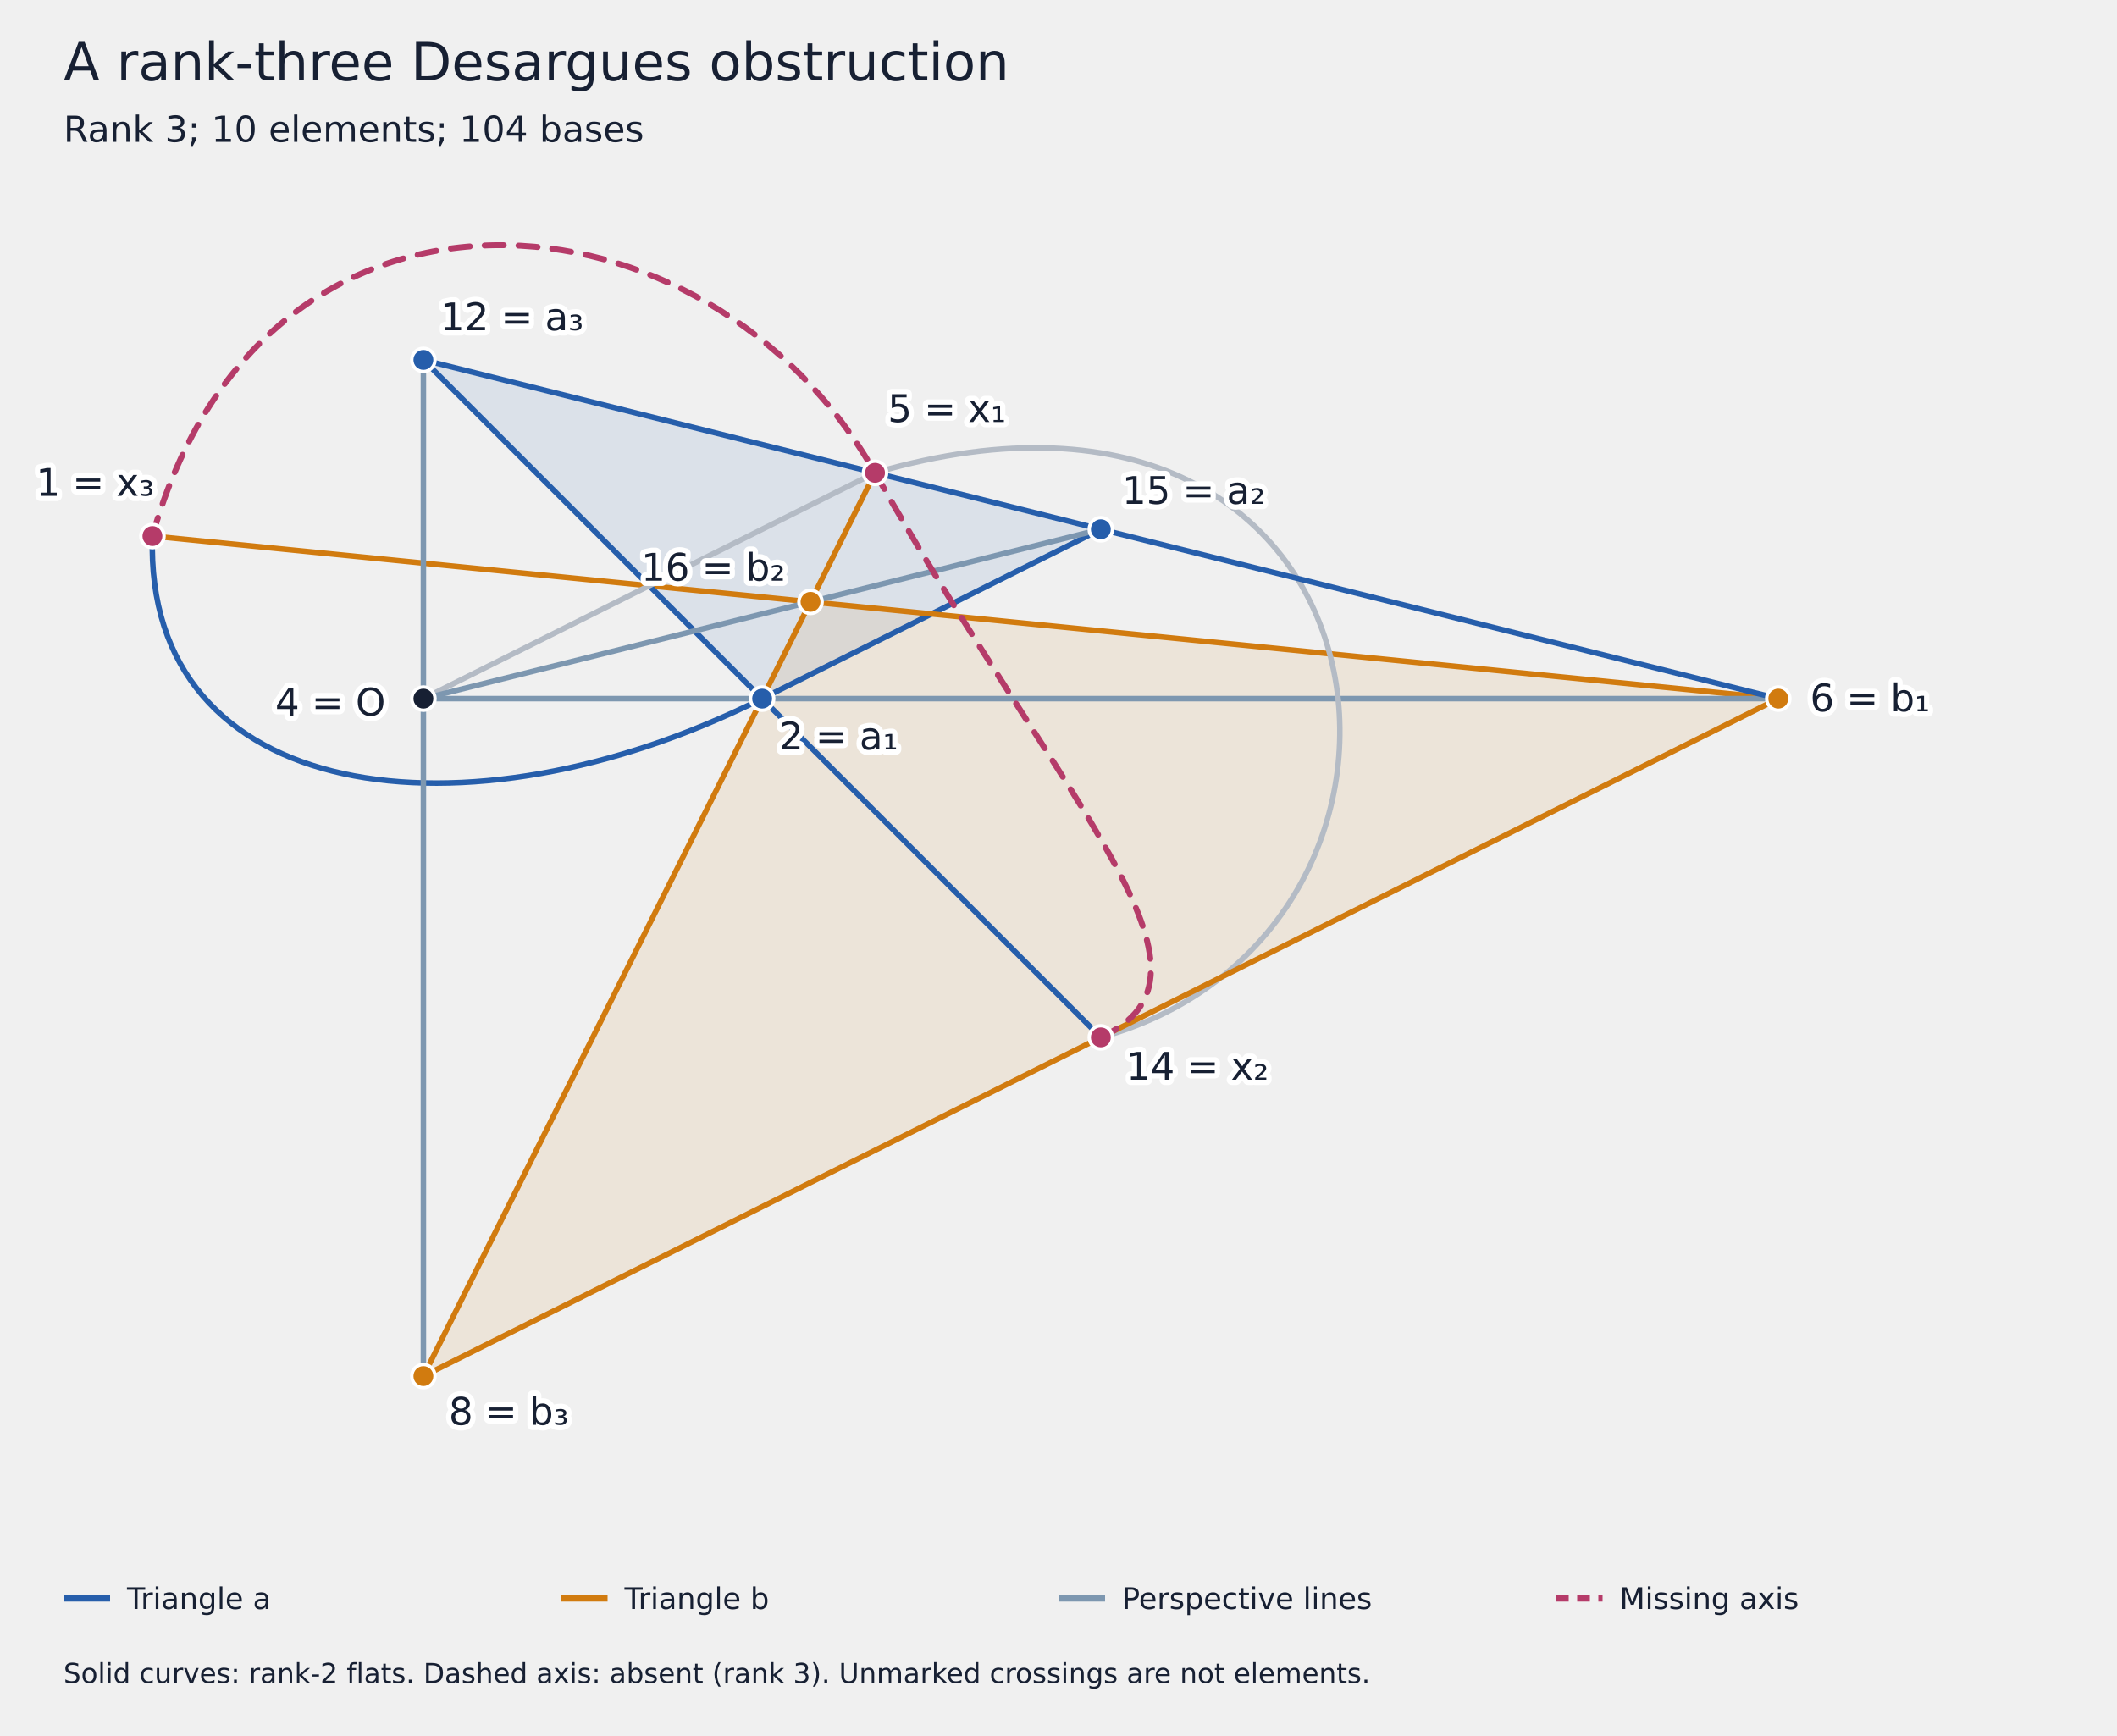
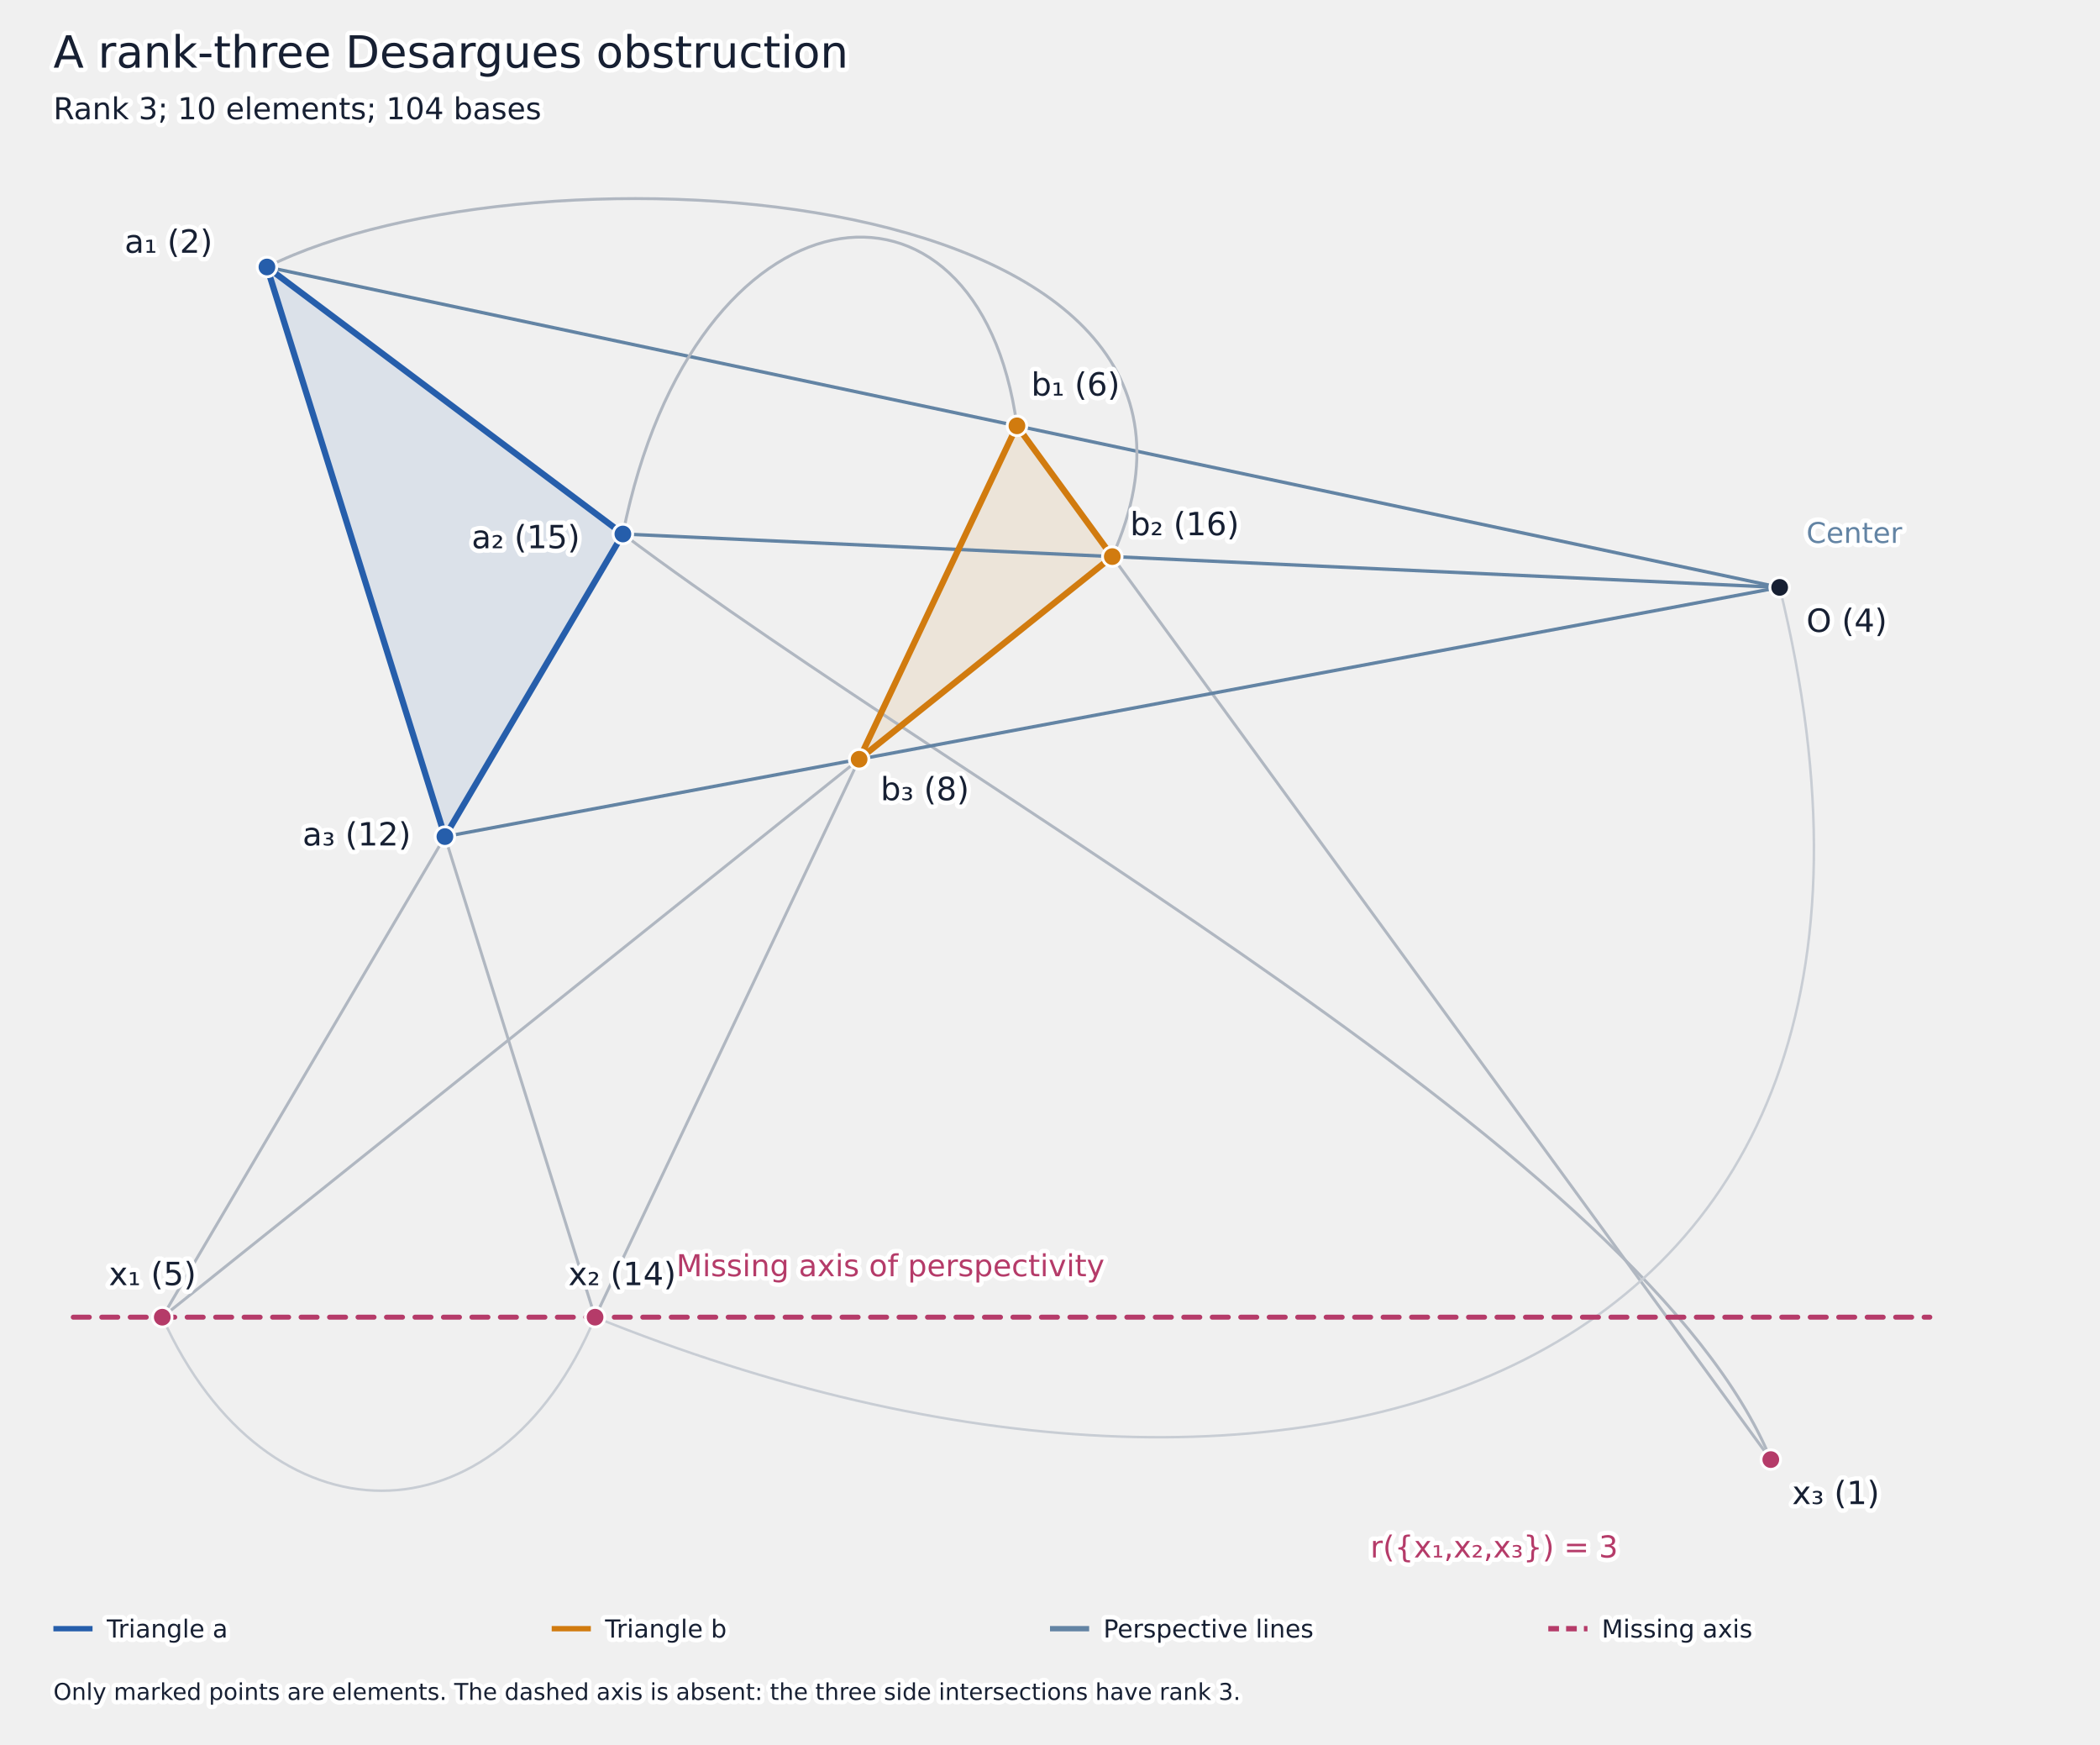
- <svg xmlns="http://www.w3.org/2000/svg" width="1000" height="820" viewBox="0 0 1000 820" role="img">
+ <svg xmlns="http://www.w3.org/2000/svg" width="1180" height="980" viewBox="0 0 1180 980" role="img">
  <g font-family="DejaVu Sans, sans-serif">
+     <text x="30" y="38" font-size="25" fill="none" stroke="white" stroke-width="5" stroke-linejoin="round">A rank-three Desargues obstruction</text>
    <text x="30" y="38" font-size="25" fill="#172033">A rank-three Desargues obstruction</text>
+     <text x="30" y="67" font-size="17" fill="none" stroke="white" stroke-width="5" stroke-linejoin="round">Rank 3; 10 elements; 104 bases</text>
    <text x="30" y="67" font-size="17" fill="#172033">Rank 3; 10 elements; 104 bases</text>
-     <polygon data-triangle="2 15 12" points="360,330 520,250 200,170" fill="#265eab" fill-opacity="0.10" />
-     <polygon data-triangle="6 16 8" points="840,330 382.857,284.286 200,650" fill="#d17b0f" fill-opacity="0.10" />
-     <path data-flat="1 2 15" d="M 520,250 L 360,330 C 220,400 68,380 72,253.2" fill="none" stroke="#265eab" stroke-width="2.6" stroke-linejoin="round" stroke-linecap="round" />
-     <path data-flat="1 6 16" d="M 72,253.2 L 382.857,284.286 L 840,330" fill="none" stroke="#d17b0f" stroke-width="2.6" stroke-linejoin="round" stroke-linecap="round" />
-     <path data-flat="2 4 6" d="M 200,330 L 360,330 L 840,330" fill="none" stroke="#7d97b0" stroke-width="2.6" stroke-linejoin="round" stroke-linecap="round" />
-     <path data-flat="2 5 8 16" d="M 200,650 L 360,330 L 382.857,284.286 L 413.333,223.333" fill="none" stroke="#d17b0f" stroke-width="2.6" stroke-linejoin="round" stroke-linecap="round" />
-     <path data-flat="2 12 14" d="M 200,170 L 360,330 L 520,490" fill="none" stroke="#265eab" stroke-width="2.6" stroke-linejoin="round" stroke-linecap="round" />
-     <path data-flat="4 5 14" d="M 200,330 L 413.333,223.333 C 665,150 700,440 520,490" fill="none" stroke="#b4bbc5" stroke-width="2.6" stroke-linejoin="round" stroke-linecap="round" />
-     <path data-flat="4 8 12" d="M 200,170 L 200,330 L 200,650" fill="none" stroke="#7d97b0" stroke-width="2.6" stroke-linejoin="round" stroke-linecap="round" />
-     <path data-flat="4 15 16" d="M 200,330 L 382.857,284.286 L 520,250" fill="none" stroke="#7d97b0" stroke-width="2.6" stroke-linejoin="round" stroke-linecap="round" />
-     <path data-flat="5 6 12 15" d="M 200,170 L 413.333,223.333 L 520,250 L 840,330" fill="none" stroke="#265eab" stroke-width="2.6" stroke-linejoin="round" stroke-linecap="round" />
-     <path data-flat="6 8 14" d="M 200,650 L 520,490 L 840,330" fill="none" stroke="#d17b0f" stroke-width="2.6" stroke-linejoin="round" stroke-linecap="round" />
-     <path data-guide="1 5 14" d="M 72,253.2 C 125,65 335,85 413.333,223.333 C 505,385 585,460 520,490" fill="none" stroke="#b53b69" stroke-width="2.8" stroke-dasharray="9 7" stroke-linecap="round" />
-     <circle data-point="1" cx="72" cy="253.2" r="5.5" fill="#b53b69" stroke="white" stroke-width="1.6" />
-     <text x="17" y="234.2" font-size="18" fill="none" stroke="white" stroke-width="5" stroke-linejoin="round">1 = x₃</text>
-     <text x="17" y="234.2" font-size="18" fill="#172033">1 = x₃</text>
-     <circle data-point="2" cx="360" cy="330" r="5.5" fill="#265eab" stroke="white" stroke-width="1.6" />
-     <text x="368" y="354" font-size="18" fill="none" stroke="white" stroke-width="5" stroke-linejoin="round">2 = a₁</text>
-     <text x="368" y="354" font-size="18" fill="#172033">2 = a₁</text>
-     <circle data-point="4" cx="200" cy="330" r="5.5" fill="#172033" stroke="white" stroke-width="1.6" />
-     <text x="130" y="338" font-size="18" fill="none" stroke="white" stroke-width="5" stroke-linejoin="round">4 = O</text>
-     <text x="130" y="338" font-size="18" fill="#172033">4 = O</text>
-     <circle data-point="5" cx="413.333" cy="223.333" r="5.5" fill="#b53b69" stroke="white" stroke-width="1.6" />
-     <text x="419.333" y="199.333" font-size="18" fill="none" stroke="white" stroke-width="5" stroke-linejoin="round">5 = x₁</text>
-     <text x="419.333" y="199.333" font-size="18" fill="#172033">5 = x₁</text>
-     <circle data-point="6" cx="840" cy="330" r="5.5" fill="#d17b0f" stroke="white" stroke-width="1.6" />
-     <text x="855" y="336" font-size="18" fill="none" stroke="white" stroke-width="5" stroke-linejoin="round">6 = b₁</text>
-     <text x="855" y="336" font-size="18" fill="#172033">6 = b₁</text>
-     <circle data-point="8" cx="200" cy="650" r="5.5" fill="#d17b0f" stroke="white" stroke-width="1.6" />
-     <text x="212" y="673" font-size="18" fill="none" stroke="white" stroke-width="5" stroke-linejoin="round">8 = b₃</text>
-     <text x="212" y="673" font-size="18" fill="#172033">8 = b₃</text>
-     <circle data-point="12" cx="200" cy="170" r="5.5" fill="#265eab" stroke="white" stroke-width="1.6" />
-     <text x="208" y="156" font-size="18" fill="none" stroke="white" stroke-width="5" stroke-linejoin="round">12 = a₃</text>
-     <text x="208" y="156" font-size="18" fill="#172033">12 = a₃</text>
-     <circle data-point="14" cx="520" cy="490" r="5.5" fill="#b53b69" stroke="white" stroke-width="1.6" />
-     <text x="532" y="510" font-size="18" fill="none" stroke="white" stroke-width="5" stroke-linejoin="round">14 = x₂</text>
-     <text x="532" y="510" font-size="18" fill="#172033">14 = x₂</text>
-     <circle data-point="15" cx="520" cy="250" r="5.5" fill="#265eab" stroke="white" stroke-width="1.6" />
-     <text x="530" y="238" font-size="18" fill="none" stroke="white" stroke-width="5" stroke-linejoin="round">15 = a₂</text>
-     <text x="530" y="238" font-size="18" fill="#172033">15 = a₂</text>
-     <circle data-point="16" cx="382.857" cy="284.286" r="5.5" fill="#d17b0f" stroke="white" stroke-width="1.6" />
-     <text x="302.857" y="274.286" font-size="18" fill="none" stroke="white" stroke-width="5" stroke-linejoin="round">16 = b₂</text>
-     <text x="302.857" y="274.286" font-size="18" fill="#172033">16 = b₂</text>
-     <path d="M 30,755 h 22" stroke="#265eab" stroke-width="3" />
-     <text x="60" y="760" font-size="14" fill="#172033">Triangle a</text>
-     <path d="M 265,755 h 22" stroke="#d17b0f" stroke-width="3" />
-     <text x="295" y="760" font-size="14" fill="#172033">Triangle b</text>
-     <path d="M 500,755 h 22" stroke="#7d97b0" stroke-width="3" />
-     <text x="530" y="760" font-size="14" fill="#172033">Perspective lines</text>
-     <path d="M 735,755 h 22" stroke="#b53b69" stroke-width="3" stroke-dasharray="6 4" />
-     <text x="765" y="760" font-size="14" fill="#172033">Missing axis</text>
-     <text x="30" y="795" font-size="13" fill="#172033">Solid curves: rank-2 flats. Dashed axis: absent (rank 3). Unmarked crossings are not elements.</text>
+     <polygon data-triangle="2 15 12" points="150,150 350,300 250,470" fill="#265eab" fill-opacity="0.10" />
+     <polygon data-triangle="6 16 8" points="571.429,239.244 625,312.692 482.759,426.552" fill="#d17b0f" fill-opacity="0.10" />
+     <path data-flat="1 2 15" d="M 150,150 L 350,300 C 550,450 925,650 995.017,820" fill="none" stroke="#b0b7c1" stroke-width="1.65" stroke-linejoin="round" stroke-linecap="round" />
+     <path data-flat="1 6 16" d="M 571.429,239.244 L 625,312.692 L 995.017,820" fill="none" stroke="#b0b7c1" stroke-width="1.65" stroke-linejoin="round" stroke-linecap="round" />
+     <path data-flat="2 4 6" d="M 150,150 L 571.429,239.244 L 1000,330" fill="none" stroke="#6384a4" stroke-width="1.9" stroke-linejoin="round" stroke-linecap="round" />
+     <path data-flat="2 5 8 16" d="M 150,150 C 300,75 720,100 625,312.692 L 482.759,426.552 L 91.177,740" fill="none" stroke="#b0b7c1" stroke-width="1.65" stroke-linejoin="round" stroke-linecap="round" />
+     <path data-flat="2 12 14" d="M 150,150 L 250,470 L 334.375,740" fill="none" stroke="#b0b7c1" stroke-width="1.65" stroke-linejoin="round" stroke-linecap="round" />
+     <path data-flat="4 5 14" d="M 91.177,740 C 150,870 280,870 334.375,740 C 730,900 1110,780 1000,330" fill="none" stroke="#c8cdd4" stroke-width="1.4" stroke-linejoin="round" stroke-linecap="round" />
+     <path data-flat="4 8 12" d="M 250,470 L 482.759,426.552 L 1000,330" fill="none" stroke="#6384a4" stroke-width="1.9" stroke-linejoin="round" stroke-linecap="round" />
+     <path data-flat="4 15 16" d="M 350,300 L 625,312.692 L 1000,330" fill="none" stroke="#6384a4" stroke-width="1.9" stroke-linejoin="round" stroke-linecap="round" />
+     <path data-flat="5 6 12 15" d="M 571.429,239.244 C 550,80 390,100 350,300 L 250,470 L 91.177,740" fill="none" stroke="#b0b7c1" stroke-width="1.65" stroke-linejoin="round" stroke-linecap="round" />
+     <path data-flat="6 8 14" d="M 571.429,239.244 L 482.759,426.552 L 334.375,740" fill="none" stroke="#b0b7c1" stroke-width="1.65" stroke-linejoin="round" stroke-linecap="round" />
+     <polygon points="150,150 350,300 250,470" fill="none" stroke="#265eab" stroke-width="3.5" stroke-linejoin="round" />
+     <polygon points="571.429,239.244 625,312.692 482.759,426.552" fill="none" stroke="#d17b0f" stroke-width="3.5" stroke-linejoin="round" />
+     <path data-guide="5 14" d="M 41.176,740 L 1084.38,740" fill="none" stroke="#b53b69" stroke-width="2.8" stroke-dasharray="9 7" stroke-linecap="round" />
+     <circle data-point="1" cx="995.017" cy="820" r="5.5" fill="#b53b69" stroke="white" stroke-width="1.6" />
+     <text x="1007.02" y="845" font-size="18" fill="none" stroke="white" stroke-width="5" stroke-linejoin="round">x₃ (1)</text>
+     <text x="1007.02" y="845" font-size="18" fill="#172033">x₃ (1)</text>
+     <circle data-point="2" cx="150" cy="150" r="5.5" fill="#265eab" stroke="white" stroke-width="1.6" />
+     <text x="70" y="142" font-size="18" fill="none" stroke="white" stroke-width="5" stroke-linejoin="round">a₁ (2)</text>
+     <text x="70" y="142" font-size="18" fill="#172033">a₁ (2)</text>
+     <circle data-point="4" cx="1000" cy="330" r="5.5" fill="#172033" stroke="white" stroke-width="1.6" />
+     <text x="1015" y="355" font-size="18" fill="none" stroke="white" stroke-width="5" stroke-linejoin="round">O (4)</text>
+     <text x="1015" y="355" font-size="18" fill="#172033">O (4)</text>
+     <circle data-point="5" cx="91.177" cy="740" r="5.5" fill="#b53b69" stroke="white" stroke-width="1.6" />
+     <text x="61.176" y="722" font-size="18" fill="none" stroke="white" stroke-width="5" stroke-linejoin="round">x₁ (5)</text>
+     <text x="61.176" y="722" font-size="18" fill="#172033">x₁ (5)</text>
+     <circle data-point="6" cx="571.429" cy="239.244" r="5.5" fill="#d17b0f" stroke="white" stroke-width="1.6" />
+     <text x="579.429" y="222.244" font-size="18" fill="none" stroke="white" stroke-width="5" stroke-linejoin="round">b₁ (6)</text>
+     <text x="579.429" y="222.244" font-size="18" fill="#172033">b₁ (6)</text>
+     <circle data-point="8" cx="482.759" cy="426.552" r="5.5" fill="#d17b0f" stroke="white" stroke-width="1.6" />
+     <text x="494.759" y="449.552" font-size="18" fill="none" stroke="white" stroke-width="5" stroke-linejoin="round">b₃ (8)</text>
+     <text x="494.759" y="449.552" font-size="18" fill="#172033">b₃ (8)</text>
+     <circle data-point="12" cx="250" cy="470" r="5.5" fill="#265eab" stroke="white" stroke-width="1.6" />
+     <text x="170" y="475" font-size="18" fill="none" stroke="white" stroke-width="5" stroke-linejoin="round">a₃ (12)</text>
+     <text x="170" y="475" font-size="18" fill="#172033">a₃ (12)</text>
+     <circle data-point="14" cx="334.375" cy="740" r="5.5" fill="#b53b69" stroke="white" stroke-width="1.6" />
+     <text x="319.375" y="722" font-size="18" fill="none" stroke="white" stroke-width="5" stroke-linejoin="round">x₂ (14)</text>
+     <text x="319.375" y="722" font-size="18" fill="#172033">x₂ (14)</text>
+     <circle data-point="15" cx="350" cy="300" r="5.5" fill="#265eab" stroke="white" stroke-width="1.6" />
+     <text x="265" y="308" font-size="18" fill="none" stroke="white" stroke-width="5" stroke-linejoin="round">a₂ (15)</text>
+     <text x="265" y="308" font-size="18" fill="#172033">a₂ (15)</text>
+     <circle data-point="16" cx="625" cy="312.692" r="5.5" fill="#d17b0f" stroke="white" stroke-width="1.6" />
+     <text x="635" y="300.692" font-size="18" fill="none" stroke="white" stroke-width="5" stroke-linejoin="round">b₂ (16)</text>
+     <text x="635" y="300.692" font-size="18" fill="#172033">b₂ (16)</text>
+     <text x="1015" y="305" font-size="16" fill="none" stroke="white" stroke-width="5" stroke-linejoin="round">Center</text>
+     <text x="1015" y="305" font-size="16" fill="#6384a4">Center</text>
+     <text x="380" y="717" font-size="17" fill="none" stroke="white" stroke-width="5" stroke-linejoin="round">Missing axis of perspectivity</text>
+     <text x="380" y="717" font-size="17" fill="#b53b69">Missing axis of perspectivity</text>
+     <text x="770" y="875" font-size="17" fill="none" stroke="white" stroke-width="5" stroke-linejoin="round">r({x₁,x₂,x₃}) = 3</text>
+     <text x="770" y="875" font-size="17" fill="#b53b69">r({x₁,x₂,x₃}) = 3</text>
+     <path d="M 30,915 h 22" stroke="#265eab" stroke-width="3" />
+     <text x="60" y="920" font-size="14" fill="none" stroke="white" stroke-width="5" stroke-linejoin="round">Triangle a</text>
+     <text x="60" y="920" font-size="14" fill="#172033">Triangle a</text>
+     <path d="M 310,915 h 22" stroke="#d17b0f" stroke-width="3" />
+     <text x="340" y="920" font-size="14" fill="none" stroke="white" stroke-width="5" stroke-linejoin="round">Triangle b</text>
+     <text x="340" y="920" font-size="14" fill="#172033">Triangle b</text>
+     <path d="M 590,915 h 22" stroke="#6384a4" stroke-width="3" />
+     <text x="620" y="920" font-size="14" fill="none" stroke="white" stroke-width="5" stroke-linejoin="round">Perspective lines</text>
+     <text x="620" y="920" font-size="14" fill="#172033">Perspective lines</text>
+     <path d="M 870,915 h 22" stroke="#b53b69" stroke-width="3" stroke-dasharray="6 4" />
+     <text x="900" y="920" font-size="14" fill="none" stroke="white" stroke-width="5" stroke-linejoin="round">Missing axis</text>
+     <text x="900" y="920" font-size="14" fill="#172033">Missing axis</text>
+     <text x="30" y="955" font-size="13" fill="none" stroke="white" stroke-width="5" stroke-linejoin="round">Only marked points are elements. The dashed axis is absent: the three side intersections have rank 3.</text>
+     <text x="30" y="955" font-size="13" fill="#172033">Only marked points are elements. The dashed axis is absent: the three side intersections have rank 3.</text>
  </g>
</svg>
